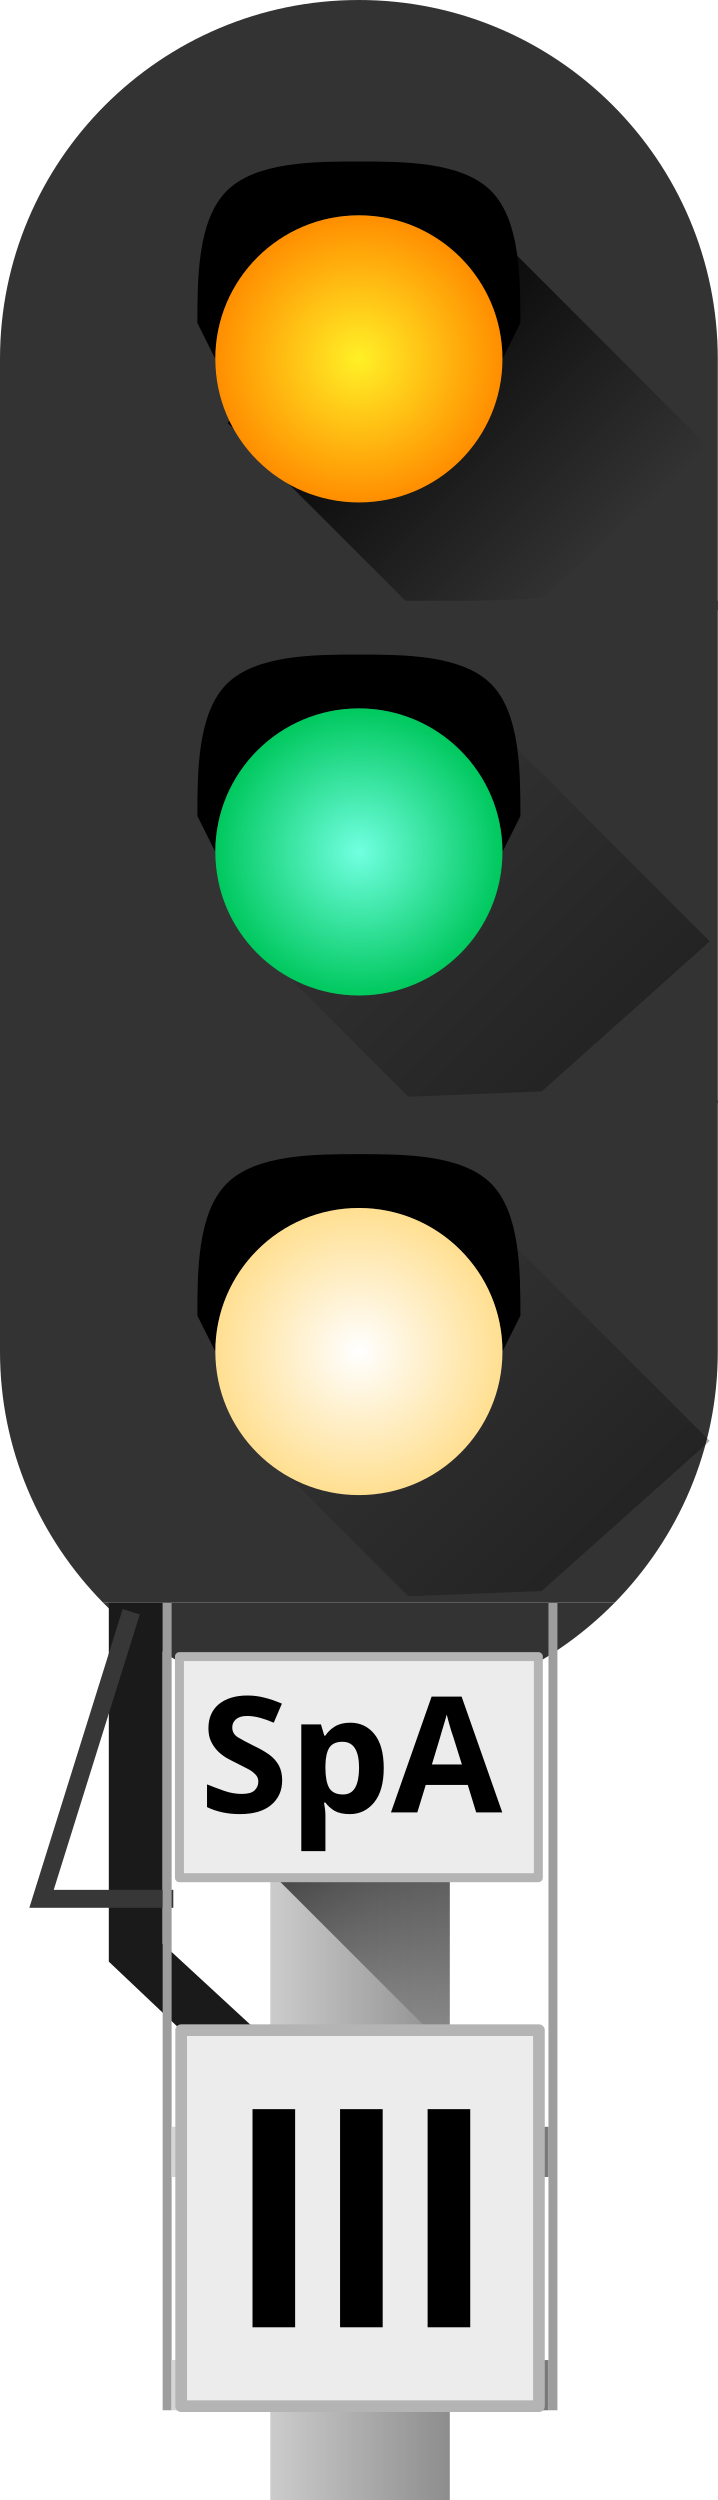
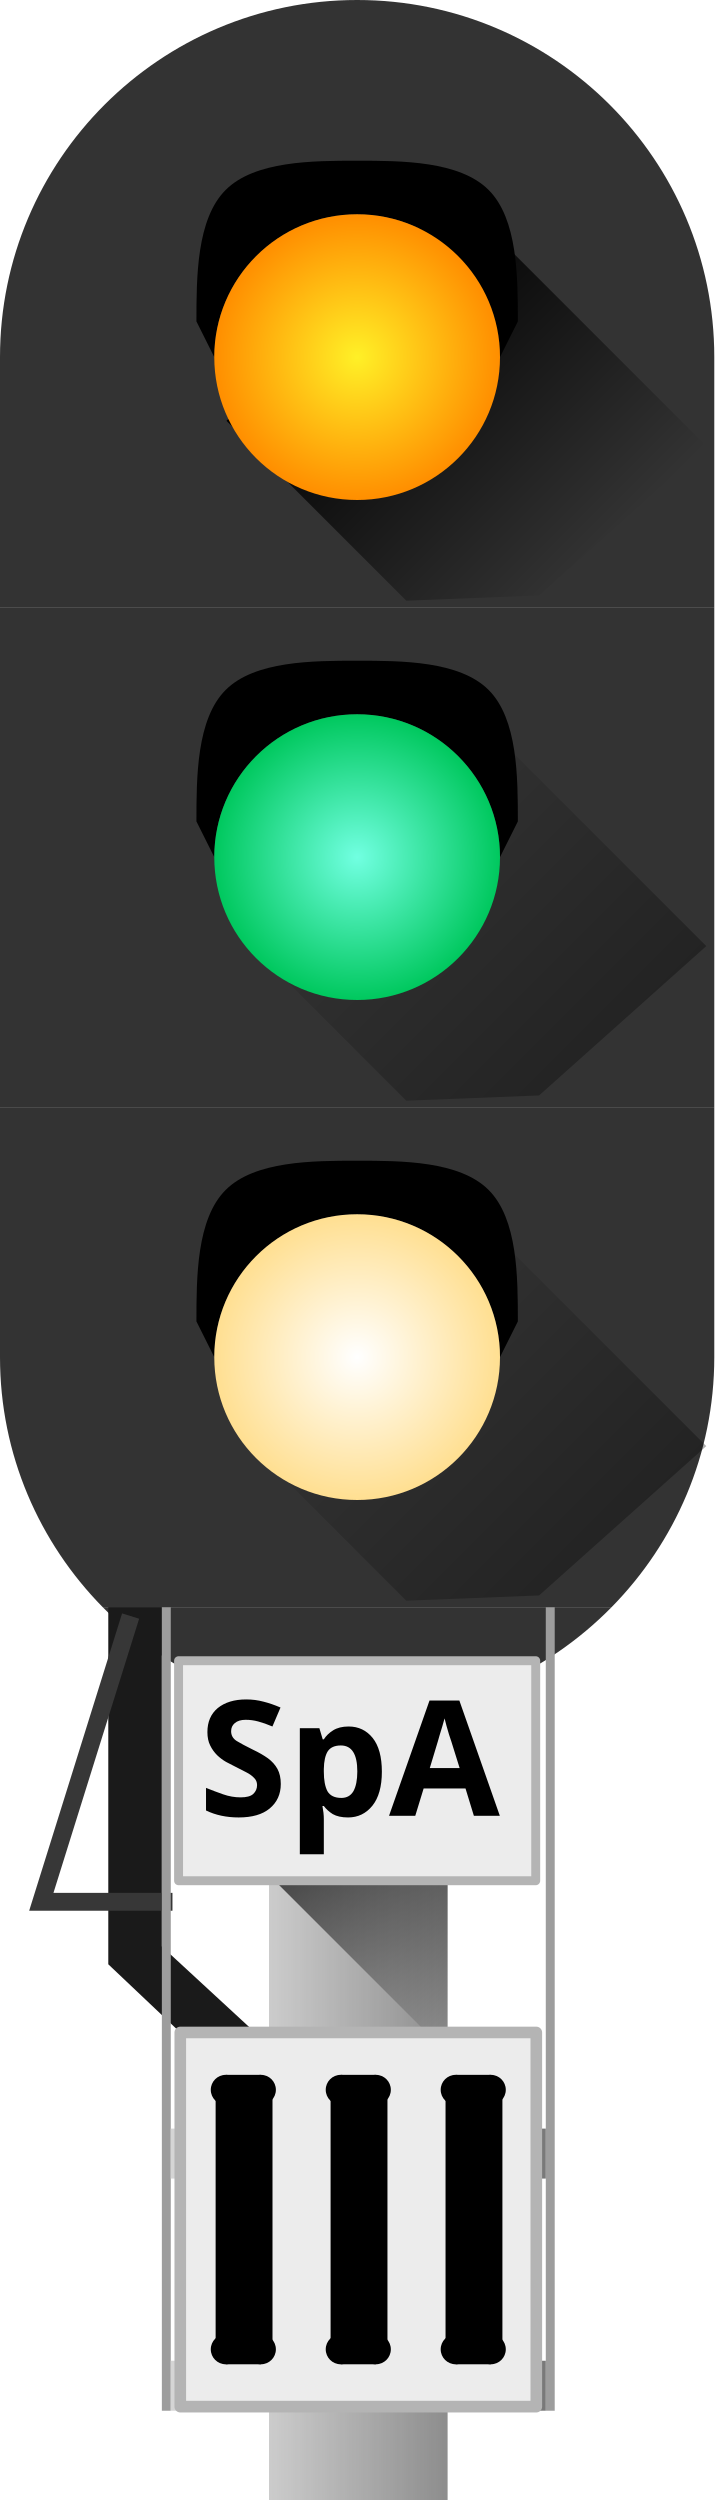
- <svg xmlns="http://www.w3.org/2000/svg" xmlns:xlink="http://www.w3.org/1999/xlink" height="139.317" width="40" id="svg3169" version="1.0" xml:space="preserve">
+ <svg xmlns="http://www.w3.org/2000/svg" xmlns:xlink="http://www.w3.org/1999/xlink" height="140" width="40" id="svg3169" version="1.0" xml:space="preserve">
  <defs id="defs3171">
    <linearGradient id="linearGradient7495">
      <stop style="stop-color:#d5d5d5;stop-opacity:1;" offset="0" id="stop7497" />
      <stop style="stop-color:#797979;stop-opacity:1;" offset="1" id="stop7499" />
    </linearGradient>
    <linearGradient id="linearGradient3444">
      <stop id="stop3446" offset="0" style="stop-color:#000000;stop-opacity:0;" />
      <stop id="stop3448" offset="1" style="stop-color:#000000;stop-opacity:0.309;" />
    </linearGradient>
    <linearGradient id="linearGradient3150">
      <stop style="stop-color:#000000;stop-opacity:0.68;" offset="0" id="stop3152" />
      <stop style="stop-color:#000000;stop-opacity:0;" offset="1" id="stop3154" />
    </linearGradient>
    <linearGradient id="linearGradient3172">
      <stop style="stop-color:#fff027;stop-opacity:1;" offset="0" id="stop3174" />
      <stop style="stop-color:#ff8e00;stop-opacity:1;" offset="1" id="stop3176" />
    </linearGradient>
    <linearGradient id="linearGradient3203">
      <stop style="stop-color:#000000;stop-opacity:0;" offset="0" id="stop3205" />
      <stop style="stop-color:#000000;stop-opacity:0.309;" offset="1" id="stop3207" />
    </linearGradient>
    <linearGradient id="linearGradient4129">
      <stop style="stop-color:#71ffe1;stop-opacity:1;" offset="0" id="stop4131" />
      <stop style="stop-color:#00c85e;stop-opacity:1;" offset="1" id="stop4133" />
    </linearGradient>
    <linearGradient xlink:href="#linearGradient3203" id="linearGradient3209" x1="8" y1="20" x2="8" y2="40" gradientUnits="userSpaceOnUse" gradientTransform="matrix(0.7954951,-0.7954951,0.7071068,0.7071068,3.54025,14.4244)" />
    <linearGradient xlink:href="#linearGradient7495" id="linearGradient7493" x1="19.915" y1="43.601" x2="29.995" y2="43.601" gradientUnits="userSpaceOnUse" />
    <linearGradient xlink:href="#linearGradient7495" id="linearGradient7544" gradientUnits="userSpaceOnUse" gradientTransform="translate(0,-13)" x1="19.915" y1="43.601" x2="29.995" y2="43.601" />
    <linearGradient xlink:href="#linearGradient3150" id="linearGradient3241" gradientUnits="userSpaceOnUse" gradientTransform="translate(0,-3)" x1="20" y1="18" x2="30" y2="28" />
    <linearGradient xlink:href="#linearGradient3444" id="linearGradient3244" gradientUnits="userSpaceOnUse" gradientTransform="matrix(1,0,0,1.09375,0,-4.6875)" x1="20" y1="34" x2="30" y2="34" />
    <radialGradient xlink:href="#linearGradient3172" id="radialGradient3178-9" cx="111.071" cy="70.219" fx="111.071" fy="70.219" r="13.929" gradientUnits="userSpaceOnUse" />
    <linearGradient id="linearGradient3203-6">
      <stop style="stop-color:#000000;stop-opacity:1;" offset="0" id="stop3205-9" />
      <stop style="stop-color:#000000;stop-opacity:0;" offset="1" id="stop3207-1" />
    </linearGradient>
    <linearGradient xlink:href="#linearGradient3203-6" id="linearGradient3209-2" x1="8" y1="20" x2="8" y2="40" gradientUnits="userSpaceOnUse" gradientTransform="matrix(0.7954951,-0.7954951,0.7071068,0.7071068,3.54025,14.4244)" />
    <radialGradient xlink:href="#linearGradient4129" id="radialGradient3272" cx="111.071" cy="70.219" fx="111.071" fy="70.219" r="13.929" gradientUnits="userSpaceOnUse" />
    <linearGradient id="linearGradient3538">
      <stop id="stop3540" offset="0" style="stop-color:#ffffff;stop-opacity:1;" />
      <stop id="stop3542" offset="1" style="stop-color:#ffdf91;stop-opacity:1;" />
    </linearGradient>
    <radialGradient xlink:href="#linearGradient3538" id="radialGradient3272-3" cx="111.071" cy="70.219" fx="111.071" fy="70.219" r="13.929" gradientUnits="userSpaceOnUse" />
    <linearGradient xlink:href="#linearGradient3203" id="linearGradient738" gradientUnits="userSpaceOnUse" gradientTransform="matrix(0.7954951,-0.7954951,0.7071068,0.7071068,3.54025,14.4244)" x1="8" y1="20" x2="8" y2="40" />
  </defs>
-   <g id="layer1" transform="translate(-4.935986,97.28106)">
-     <g id="g758" transform="translate(0,-7.963968)">
-       <path id="path3177" d="m 10.686,0 c 3.629,3.693 8.667,6 14.25,6 5.583,0 10.621,-2.307 14.25,-6 z" style="color:#000000;display:inline;overflow:visible;visibility:visible;fill:#333333;fill-opacity:1;fill-rule:nonzero;stroke:none;stroke-width:2;stroke-linecap:butt;stroke-linejoin:round;stroke-miterlimit:4;stroke-dashoffset:0;stroke-opacity:1;marker:none;marker-start:none;marker-mid:none;marker-end:none;enable-background:accumulate" />
-       <g id="g7549">
-         <path id="rect3488" d="M 20.5,29 11,20 V 4e-7 h 3 V 19 l 6.5,6" style="color:#000000;display:inline;overflow:visible;visibility:visible;fill:#1a1a1a;fill-opacity:1;fill-rule:nonzero;stroke:none;stroke-width:0.5;stroke-linecap:butt;stroke-linejoin:round;stroke-miterlimit:4;stroke-dashoffset:0;stroke-opacity:1;marker:none;marker-start:none;marker-mid:none;marker-end:none;enable-background:accumulate" />
-         <path id="path4514" d="M 12.25,0.5 7.25,16.5 h 7.344" style="fill:none;fill-rule:evenodd;stroke:#373737;stroke-width:1px;stroke-linecap:butt;stroke-linejoin:miter;stroke-opacity:1" />
-         <path id="rect5485" d="M 14.25,44.75 V 0.25 m 21.5,0 V 44.75" style="color:#000000;display:inline;overflow:visible;visibility:visible;fill:none;fill-opacity:1;fill-rule:nonzero;stroke:#9d9d9d;stroke-width:0.5;stroke-linecap:square;stroke-linejoin:round;stroke-miterlimit:4;stroke-dashoffset:0;stroke-opacity:1;marker:none;marker-start:none;marker-mid:none;marker-end:none;enable-background:accumulate" />
-       </g>
-       <g id="g3250">
-         <rect y="15" x="20" height="35" width="10" id="rect3209" style="color:#000000;display:inline;overflow:visible;visibility:visible;fill:#cccccc;fill-opacity:1;fill-rule:nonzero;stroke:none;stroke-width:0.5;stroke-linecap:butt;stroke-linejoin:round;stroke-miterlimit:4;stroke-dasharray:none;stroke-dashoffset:0;stroke-opacity:1;marker:none;marker-start:none;marker-mid:none;marker-end:none;enable-background:accumulate" />
-         <g id="g3246">
-           <rect style="color:#000000;display:inline;overflow:visible;visibility:visible;fill:url(#linearGradient3244);fill-opacity:1;fill-rule:nonzero;stroke:none;stroke-width:0.5;stroke-linecap:butt;stroke-linejoin:round;stroke-miterlimit:4;stroke-dasharray:none;stroke-dashoffset:0;stroke-opacity:1;marker:none;marker-start:none;marker-mid:none;marker-end:none;enable-background:accumulate" id="rect3211" width="10" height="35" x="20" y="15" />
-           <path style="color:#000000;display:inline;overflow:visible;visibility:visible;fill:url(#linearGradient3241);fill-opacity:1;fill-rule:nonzero;stroke:none;stroke-width:0.5;stroke-linecap:butt;stroke-linejoin:round;stroke-miterlimit:4;stroke-dashoffset:0;stroke-opacity:1;marker:none;marker-start:none;marker-mid:none;marker-end:none;enable-background:accumulate" d="m 20,15 h 5 5 v 5 5 z" id="rect3236" />
+   <g id="layer1" transform="translate(-4.93599,97.96397)">
+     <g id="g2209">
+       <g id="g758" transform="translate(0,-7.963968)">
+         <path id="path3177" d="m 10.686,0 c 3.629,3.693 8.667,6 14.25,6 5.583,0 10.621,-2.307 14.25,-6 z" style="color:#000000;display:inline;overflow:visible;visibility:visible;fill:#333333;fill-opacity:1;fill-rule:nonzero;stroke:none;stroke-width:2;stroke-linecap:butt;stroke-linejoin:round;stroke-miterlimit:4;stroke-dashoffset:0;stroke-opacity:1;marker:none;marker-start:none;marker-mid:none;marker-end:none;enable-background:accumulate" />
+         <g id="g2137">
+           <g id="g7549">
+             <path id="rect3488" d="M 20.5,29 11,20 V 4e-7 h 3 V 19 l 6.5,6" style="color:#000000;display:inline;overflow:visible;visibility:visible;fill:#1a1a1a;fill-opacity:1;fill-rule:nonzero;stroke:none;stroke-width:0.5;stroke-linecap:butt;stroke-linejoin:round;stroke-miterlimit:4;stroke-dashoffset:0;stroke-opacity:1;marker:none;marker-start:none;marker-mid:none;marker-end:none;enable-background:accumulate" />
+             <path id="path4514" d="M 12.25,0.5 7.25,16.5 h 7.344" style="fill:none;fill-rule:evenodd;stroke:#373737;stroke-width:1px;stroke-linecap:butt;stroke-linejoin:miter;stroke-opacity:1" />
+             <path id="rect5485" d="M 14.25,44.75 V 0.25 m 21.5,0 V 44.75" style="color:#000000;display:inline;overflow:visible;visibility:visible;fill:none;fill-opacity:1;fill-rule:nonzero;stroke:#9d9d9d;stroke-width:0.5;stroke-linecap:square;stroke-linejoin:round;stroke-miterlimit:4;stroke-dashoffset:0;stroke-opacity:1;marker:none;marker-start:none;marker-mid:none;marker-end:none;enable-background:accumulate" />
+           </g>
+           <g id="g3250">
+             <rect y="15" x="20" height="35" width="10" id="rect3209" style="color:#000000;display:inline;overflow:visible;visibility:visible;fill:#cccccc;fill-opacity:1;fill-rule:nonzero;stroke:none;stroke-width:0.5;stroke-linecap:butt;stroke-linejoin:round;stroke-miterlimit:4;stroke-dasharray:none;stroke-dashoffset:0;stroke-opacity:1;marker:none;marker-start:none;marker-mid:none;marker-end:none;enable-background:accumulate" />
+             <g id="g3246">
+               <rect style="color:#000000;display:inline;overflow:visible;visibility:visible;fill:url(#linearGradient3244);fill-opacity:1;fill-rule:nonzero;stroke:none;stroke-width:0.5;stroke-linecap:butt;stroke-linejoin:round;stroke-miterlimit:4;stroke-dasharray:none;stroke-dashoffset:0;stroke-opacity:1;marker:none;marker-start:none;marker-mid:none;marker-end:none;enable-background:accumulate" id="rect3211" width="10" height="35" x="20" y="15" />
+               <path style="color:#000000;display:inline;overflow:visible;visibility:visible;fill:url(#linearGradient3241);fill-opacity:1;fill-rule:nonzero;stroke:none;stroke-width:0.5;stroke-linecap:butt;stroke-linejoin:round;stroke-miterlimit:4;stroke-dashoffset:0;stroke-opacity:1;marker:none;marker-start:none;marker-mid:none;marker-end:none;enable-background:accumulate" d="m 20,15 h 5 5 v 5 5 z" id="rect3236" />
+             </g>
+             <rect style="color:#000000;display:inline;overflow:visible;visibility:visible;opacity:1;fill:url(#linearGradient7493);fill-opacity:1;fill-rule:nonzero;stroke:none;stroke-width:0.5;stroke-linecap:butt;stroke-linejoin:round;stroke-miterlimit:4;stroke-dasharray:none;stroke-dashoffset:0;stroke-opacity:1;marker:none;marker-start:none;marker-mid:none;marker-end:none;enable-background:accumulate" id="rect5547" width="21" height="2.798" x="14.5" y="42.202" />
+             <rect style="color:#000000;display:inline;overflow:visible;visibility:visible;fill:url(#linearGradient7544);fill-opacity:1;fill-rule:nonzero;stroke:none;stroke-width:0.5;stroke-linecap:butt;stroke-linejoin:round;stroke-miterlimit:4;stroke-dasharray:none;stroke-dashoffset:0;stroke-opacity:1;marker:none;marker-start:none;marker-mid:none;marker-end:none;enable-background:accumulate" id="rect7505" width="21" height="2.798" x="14.5" y="29.202" />
+           </g>
+         </g>
+         <g id="g2122">
+           <rect style="color:#000000;display:inline;overflow:visible;visibility:visible;fill:#ececec;fill-opacity:1;fill-rule:nonzero;stroke:#b4b4b4;stroke-width:0.5;stroke-linecap:butt;stroke-linejoin:round;stroke-miterlimit:4;stroke-dasharray:none;stroke-dashoffset:0;stroke-opacity:1;marker:none;marker-start:none;marker-mid:none;marker-end:none;enable-background:accumulate" id="rect2177" width="20" height="12.322" x="14.936" y="3" />
+           <text xml:space="preserve" style="color:#000000;font-style:normal;font-variant:normal;font-weight:bold;font-stretch:normal;line-height:0%;font-family:ISOCP;text-indent:0;text-align:start;text-decoration:none;text-decoration-line:none;letter-spacing:normal;word-spacing:normal;text-transform:none;writing-mode:lr-tb;direction:ltr;text-anchor:start;display:inline;overflow:visible;visibility:visible;opacity:1;fill:#000000;fill-opacity:1;fill-rule:nonzero;stroke:none;stroke-width:1;stroke-linecap:butt;stroke-linejoin:miter;stroke-miterlimit:4;stroke-dasharray:none;stroke-dashoffset:0;stroke-opacity:1;marker:none;marker-start:none;marker-mid:none;marker-end:none;enable-background:accumulate" x="16.068" y="11.682" id="text2221">
+             <tspan id="tspan2223" x="16.068" y="11.682" style="font-weight:bold;font-size:9px;line-height:0;font-family:Tahoma">SpA</tspan>
+           </text>
+         </g>
+         <g id="g2117">
+           <rect style="color:#000000;display:inline;overflow:visible;visibility:visible;fill:#ececec;fill-opacity:1;fill-rule:nonzero;stroke:#b4b4b4;stroke-width:0.651;stroke-linecap:butt;stroke-linejoin:round;stroke-miterlimit:4;stroke-dasharray:none;stroke-dashoffset:0;stroke-opacity:1;marker:none;marker-start:none;marker-mid:none;marker-end:none;enable-background:accumulate" id="rect2177-5" width="19.937" height="20.953" x="15.032" y="23.819" />
+           <g id="g2750" transform="translate(0,7.963969)">
+             <g id="g2103-8-9" transform="translate(6.437488,-8.003853)">
+               <text xml:space="preserve" style="color:#000000;font-style:normal;font-variant:normal;font-weight:bold;font-stretch:normal;font-size:20.2px;line-height:0%;font-family:ISOCP;text-indent:0;text-align:start;text-decoration:none;text-decoration-line:none;letter-spacing:normal;word-spacing:normal;text-transform:none;writing-mode:lr-tb;direction:ltr;text-anchor:start;display:inline;overflow:visible;visibility:visible;fill:#000000;fill-opacity:1;fill-rule:nonzero;stroke:none;stroke-width:0.947;stroke-linecap:butt;stroke-linejoin:miter;stroke-miterlimit:4;stroke-dasharray:none;stroke-dashoffset:0;stroke-opacity:1;marker:none;marker-start:none;marker-mid:none;marker-end:none;paint-order:stroke fill markers;enable-background:accumulate" x="20.624" y="43.936" id="text2221-6-9-5-5" transform="scale(1.056102,0.9468781)">
+                 <tspan id="tspan2223-9-6-9-8" x="20.624" y="43.936" style="font-style:normal;font-variant:normal;font-weight:bold;font-stretch:normal;font-size:20.2px;line-height:0;font-family:Tahoma;-inkscape-font-specification:'Tahoma Bold';stroke-width:0.947;paint-order:stroke fill markers">l</tspan>
+               </text>
+               <g id="g2054-5-6">
+                 <circle style="fill:#000000;fill-opacity:1;stroke:none;stroke-width:1.011;paint-order:normal" id="path1966-0-3-2" cx="24.015" cy="41.602" r="0.838" />
+                 <circle style="fill:#000000;fill-opacity:1;stroke:none;stroke-width:1.011;paint-order:normal" id="path1966-0-5-7-1" cx="25.985" cy="41.602" r="0.838" />
+                 <rect style="fill:#000000;fill-opacity:1;stroke:none;stroke-width:0.89;paint-order:normal" id="rect2038-7-9" width="1.97" height="1.229" x="24.015" y="41.211" />
+               </g>
+               <g id="g2054-4-1-9" transform="rotate(180,25,34.33564)">
+                 <circle style="fill:#000000;fill-opacity:1;stroke:none;stroke-width:1.011;paint-order:normal" id="path1966-0-2-6-0" cx="24.015" cy="41.602" r="0.838" />
+                 <circle style="fill:#000000;fill-opacity:1;stroke:none;stroke-width:1.011;paint-order:normal" id="path1966-0-5-4-0-2" cx="25.985" cy="41.602" r="0.838" />
+                 <rect style="fill:#000000;fill-opacity:1;stroke:none;stroke-width:0.89;paint-order:normal" id="rect2038-2-2-1" width="1.97" height="1.229" x="24.015" y="41.211" />
+               </g>
+             </g>
+             <g id="g2103-8-9-1" transform="translate(-1.6048732e-6,-8.003852)">
+               <text xml:space="preserve" style="color:#000000;font-style:normal;font-variant:normal;font-weight:bold;font-stretch:normal;font-size:20.2px;line-height:0%;font-family:ISOCP;text-indent:0;text-align:start;text-decoration:none;text-decoration-line:none;letter-spacing:normal;word-spacing:normal;text-transform:none;writing-mode:lr-tb;direction:ltr;text-anchor:start;display:inline;overflow:visible;visibility:visible;fill:#000000;fill-opacity:1;fill-rule:nonzero;stroke:none;stroke-width:0.947;stroke-linecap:butt;stroke-linejoin:miter;stroke-miterlimit:4;stroke-dasharray:none;stroke-dashoffset:0;stroke-opacity:1;marker:none;marker-start:none;marker-mid:none;marker-end:none;paint-order:stroke fill markers;enable-background:accumulate" x="20.624" y="43.936" id="text2221-6-9-5-5-2" transform="scale(1.056102,0.9468781)">
+                 <tspan id="tspan2223-9-6-9-8-2" x="20.624" y="43.936" style="font-style:normal;font-variant:normal;font-weight:bold;font-stretch:normal;font-size:20.2px;line-height:0;font-family:Tahoma;-inkscape-font-specification:'Tahoma Bold';stroke-width:0.947;paint-order:stroke fill markers">l</tspan>
+               </text>
+               <g id="g2054-5-6-2">
+                 <circle style="fill:#000000;fill-opacity:1;stroke:none;stroke-width:1.011;paint-order:normal" id="path1966-0-3-2-1" cx="24.015" cy="41.602" r="0.838" />
+                 <circle style="fill:#000000;fill-opacity:1;stroke:none;stroke-width:1.011;paint-order:normal" id="path1966-0-5-7-1-5" cx="25.985" cy="41.602" r="0.838" />
+                 <rect style="fill:#000000;fill-opacity:1;stroke:none;stroke-width:0.89;paint-order:normal" id="rect2038-7-9-6" width="1.97" height="1.229" x="24.015" y="41.211" />
+               </g>
+               <g id="g2054-4-1-9-0" transform="rotate(180,25,34.33564)">
+                 <circle style="fill:#000000;fill-opacity:1;stroke:none;stroke-width:1.011;paint-order:normal" id="path1966-0-2-6-0-1" cx="24.015" cy="41.602" r="0.838" />
+                 <circle style="fill:#000000;fill-opacity:1;stroke:none;stroke-width:1.011;paint-order:normal" id="path1966-0-5-4-0-2-7" cx="25.985" cy="41.602" r="0.838" />
+                 <rect style="fill:#000000;fill-opacity:1;stroke:none;stroke-width:0.89;paint-order:normal" id="rect2038-2-2-1-3" width="1.97" height="1.229" x="24.015" y="41.211" />
+               </g>
+             </g>
+             <g id="g2103-8-9-1-8" transform="translate(-6.437492,-8.003853)">
+               <text xml:space="preserve" style="color:#000000;font-style:normal;font-variant:normal;font-weight:bold;font-stretch:normal;font-size:20.2px;line-height:0%;font-family:ISOCP;text-indent:0;text-align:start;text-decoration:none;text-decoration-line:none;letter-spacing:normal;word-spacing:normal;text-transform:none;writing-mode:lr-tb;direction:ltr;text-anchor:start;display:inline;overflow:visible;visibility:visible;fill:#000000;fill-opacity:1;fill-rule:nonzero;stroke:none;stroke-width:0.947;stroke-linecap:butt;stroke-linejoin:miter;stroke-miterlimit:4;stroke-dasharray:none;stroke-dashoffset:0;stroke-opacity:1;marker:none;marker-start:none;marker-mid:none;marker-end:none;paint-order:stroke fill markers;enable-background:accumulate" x="20.624" y="43.936" id="text2221-6-9-5-5-2-9" transform="scale(1.056102,0.9468781)">
+                 <tspan id="tspan2223-9-6-9-8-2-1" x="20.624" y="43.936" style="font-style:normal;font-variant:normal;font-weight:bold;font-stretch:normal;font-size:20.2px;line-height:0;font-family:Tahoma;-inkscape-font-specification:'Tahoma Bold';stroke-width:0.947;paint-order:stroke fill markers">l</tspan>
+               </text>
+               <g id="g2054-5-6-2-2">
+                 <circle style="fill:#000000;fill-opacity:1;stroke:none;stroke-width:1.011;paint-order:normal" id="path1966-0-3-2-1-7" cx="24.015" cy="41.602" r="0.838" />
+                 <circle style="fill:#000000;fill-opacity:1;stroke:none;stroke-width:1.011;paint-order:normal" id="path1966-0-5-7-1-5-4" cx="25.985" cy="41.602" r="0.838" />
+                 <rect style="fill:#000000;fill-opacity:1;stroke:none;stroke-width:0.89;paint-order:normal" id="rect2038-7-9-6-3" width="1.97" height="1.229" x="24.015" y="41.211" />
+               </g>
+               <g id="g2054-4-1-9-0-9" transform="rotate(180,25,34.33564)">
+                 <circle style="fill:#000000;fill-opacity:1;stroke:none;stroke-width:1.011;paint-order:normal" id="path1966-0-2-6-0-1-9" cx="24.015" cy="41.602" r="0.838" />
+                 <circle style="fill:#000000;fill-opacity:1;stroke:none;stroke-width:1.011;paint-order:normal" id="path1966-0-5-4-0-2-7-3" cx="25.985" cy="41.602" r="0.838" />
+                 <rect style="fill:#000000;fill-opacity:1;stroke:none;stroke-width:0.89;paint-order:normal" id="rect2038-2-2-1-3-1" width="1.97" height="1.229" x="24.015" y="41.211" />
+               </g>
+             </g>
+           </g>
        </g>
      </g>
-       <rect style="color:#000000;display:inline;overflow:visible;visibility:visible;opacity:1;fill:url(#linearGradient7493);fill-opacity:1;fill-rule:nonzero;stroke:none;stroke-width:0.5;stroke-linecap:butt;stroke-linejoin:round;stroke-miterlimit:4;stroke-dasharray:none;stroke-dashoffset:0;stroke-opacity:1;marker:none;marker-start:none;marker-mid:none;marker-end:none;enable-background:accumulate" id="rect5547" width="21" height="2.798" x="14.5" y="42.202" />
-       <rect style="color:#000000;display:inline;overflow:visible;visibility:visible;fill:url(#linearGradient7544);fill-opacity:1;fill-rule:nonzero;stroke:none;stroke-width:0.5;stroke-linecap:butt;stroke-linejoin:round;stroke-miterlimit:4;stroke-dasharray:none;stroke-dashoffset:0;stroke-opacity:1;marker:none;marker-start:none;marker-mid:none;marker-end:none;enable-background:accumulate" id="rect7505" width="21" height="2.798" x="14.5" y="29.202" />
-       <rect style="color:#000000;display:inline;overflow:visible;visibility:visible;fill:#ececec;fill-opacity:1;fill-rule:nonzero;stroke:#b4b4b4;stroke-width:0.5;stroke-linecap:butt;stroke-linejoin:round;stroke-miterlimit:4;stroke-dasharray:none;stroke-dashoffset:0;stroke-opacity:1;marker:none;marker-start:none;marker-mid:none;marker-end:none;enable-background:accumulate" id="rect2177" width="20" height="12.322" x="14.936" y="3" />
-       <rect style="color:#000000;display:inline;overflow:visible;visibility:visible;fill:#ececec;fill-opacity:1;fill-rule:nonzero;stroke:#b4b4b4;stroke-width:0.651;stroke-linecap:butt;stroke-linejoin:round;stroke-miterlimit:4;stroke-dasharray:none;stroke-dashoffset:0;stroke-opacity:1;marker:none;marker-start:none;marker-mid:none;marker-end:none;enable-background:accumulate" id="rect2177-5" width="19.937" height="20.953" x="15.032" y="23.819" />
-       <text xml:space="preserve" style="color:#000000;font-style:normal;font-variant:normal;font-weight:bold;font-stretch:normal;line-height:0%;font-family:ISOCP;text-indent:0;text-align:start;text-decoration:none;text-decoration-line:none;letter-spacing:normal;word-spacing:normal;text-transform:none;writing-mode:lr-tb;direction:ltr;text-anchor:start;display:inline;overflow:visible;visibility:visible;opacity:1;fill:#000000;fill-opacity:1;fill-rule:nonzero;stroke:none;stroke-width:1;stroke-linecap:butt;stroke-linejoin:miter;stroke-miterlimit:4;stroke-dasharray:none;stroke-dashoffset:0;stroke-opacity:1;marker:none;marker-start:none;marker-mid:none;marker-end:none;enable-background:accumulate" x="16.068" y="11.682" id="text2221">
-         <tspan id="tspan2223" x="16.068" y="11.682" style="font-weight:bold;font-size:9px;line-height:0;font-family:Tahoma">SpA</tspan>
-       </text>
-       <text xml:space="preserve" style="color:#000000;font-style:normal;font-variant:normal;font-weight:bold;font-stretch:normal;font-size:16px;line-height:0%;font-family:ISOCP;text-indent:0;text-align:start;text-decoration:none;text-decoration-line:none;letter-spacing:normal;word-spacing:normal;text-transform:none;writing-mode:lr-tb;direction:ltr;text-anchor:start;display:inline;overflow:visible;visibility:visible;fill:#000000;fill-opacity:1;fill-rule:nonzero;stroke:none;stroke-width:1;stroke-linecap:butt;stroke-linejoin:miter;stroke-miterlimit:4;stroke-dasharray:none;stroke-dashoffset:0;stroke-opacity:1;marker:none;marker-start:none;marker-mid:none;marker-end:none;enable-background:accumulate" x="17.758" y="40.374" id="text2221-6">
-         <tspan id="tspan2223-9" x="17.758" y="40.374" style="font-style:normal;font-variant:normal;font-weight:bold;font-stretch:normal;font-size:16px;line-height:0;font-family:Tahoma;-inkscape-font-specification:'Tahoma Bold'">lll</tspan>
-       </text>
-     </g>
-     <g id="layer1-2" transform="translate(-0.06401435,-103.2811)">
-       <path style="color:#000000;display:inline;overflow:visible;visibility:visible;fill:#333333;fill-opacity:1;fill-rule:nonzero;stroke:none;stroke-width:2;stroke-linecap:butt;stroke-linejoin:round;stroke-miterlimit:4;stroke-dashoffset:0;stroke-opacity:1;marker:none;marker-start:none;marker-mid:none;marker-end:none;enable-background:accumulate" d="M 5,40 V 26 c 0,-11.04 8.96,-20 20,-20 11.04,0 20,8.96 20,20 v 14" id="path3177-9" />
-       <g id="g3250-7" transform="translate(0,1)">
-         <path id="path3185" d="m 25,14 c -2.484,0 -5.734,0.008 -7.363,1.637 C 16.008,17.266 16,20.516 16,23 l 1,2 c 0,-4.416 3.584,-8 8,-8 4.416,0 8,3.584 8,8 l 1,-2 C 34,20.516 33.992,17.266 32.363,15.637 30.734,14.008 27.484,14 25,14 Z" style="color:#000000;display:inline;overflow:visible;visibility:visible;opacity:1;fill:#000000;fill-opacity:1;fill-rule:nonzero;stroke:none;stroke-width:2;stroke-linecap:butt;stroke-linejoin:round;stroke-miterlimit:4;stroke-dasharray:none;stroke-dashoffset:0;stroke-opacity:1;marker:none;marker-start:none;marker-mid:none;marker-end:none;enable-background:accumulate" />
-         <path id="rect3192" d="M 30.41,15.839 44.552,29.981 35.188,38.345 27.753,38.638 17.682,28.567 Z" style="color:#000000;display:inline;overflow:visible;visibility:visible;fill:url(#linearGradient3209-2);fill-opacity:1;fill-rule:nonzero;stroke:none;stroke-width:2;stroke-linecap:butt;stroke-linejoin:round;stroke-miterlimit:4;stroke-dashoffset:0;stroke-opacity:1;marker:none;marker-start:none;marker-mid:none;marker-end:none;enable-background:accumulate" />
+       <g id="g2157">
+         <g id="layer1-2" transform="translate(-0.064009,-103.964)">
+           <path style="color:#000000;display:inline;overflow:visible;visibility:visible;fill:#333333;fill-opacity:1;fill-rule:nonzero;stroke:none;stroke-width:2;stroke-linecap:butt;stroke-linejoin:round;stroke-miterlimit:4;stroke-dashoffset:0;stroke-opacity:1;marker:none;marker-start:none;marker-mid:none;marker-end:none;enable-background:accumulate" d="M 5,40 V 26 c 0,-11.04 8.96,-20 20,-20 11.04,0 20,8.96 20,20 v 14" id="path3177-9" />
+           <g id="g3250-7" transform="translate(0,1)">
+             <path id="path3185" d="m 25,14 c -2.484,0 -5.734,0.008 -7.363,1.637 C 16.008,17.266 16,20.516 16,23 l 1,2 c 0,-4.416 3.584,-8 8,-8 4.416,0 8,3.584 8,8 l 1,-2 C 34,20.516 33.992,17.266 32.363,15.637 30.734,14.008 27.484,14 25,14 Z" style="color:#000000;display:inline;overflow:visible;visibility:visible;opacity:1;fill:#000000;fill-opacity:1;fill-rule:nonzero;stroke:none;stroke-width:2;stroke-linecap:butt;stroke-linejoin:round;stroke-miterlimit:4;stroke-dasharray:none;stroke-dashoffset:0;stroke-opacity:1;marker:none;marker-start:none;marker-mid:none;marker-end:none;enable-background:accumulate" />
+             <path id="rect3192" d="M 30.41,15.839 44.552,29.981 35.188,38.345 27.753,38.638 17.682,28.567 Z" style="color:#000000;display:inline;overflow:visible;visibility:visible;fill:url(#linearGradient3209-2);fill-opacity:1;fill-rule:nonzero;stroke:none;stroke-width:2;stroke-linecap:butt;stroke-linejoin:round;stroke-miterlimit:4;stroke-dashoffset:0;stroke-opacity:1;marker:none;marker-start:none;marker-mid:none;marker-end:none;enable-background:accumulate" />
+           </g>
+           <circle style="color:#000000;display:inline;overflow:visible;visibility:visible;opacity:1;fill:url(#radialGradient3178-9);fill-opacity:1;fill-rule:nonzero;stroke:none;stroke-width:1;stroke-linecap:butt;stroke-linejoin:miter;stroke-miterlimit:4;stroke-dasharray:none;stroke-dashoffset:0;stroke-opacity:1;marker:none;marker-start:none;marker-mid:none;marker-end:none;enable-background:accumulate" id="path3142" transform="matrix(0.574359,0,0,0.574359,-38.79487,-14.3311)" cx="111.071" cy="70.219" r="13.929" />
+         </g>
+         <g id="layer1-9" transform="translate(-0.064009,-63.96397)">
+           <path style="color:#000000;display:inline;overflow:visible;visibility:visible;fill:#333333;fill-opacity:1;fill-rule:nonzero;stroke:none;stroke-width:2;stroke-linecap:butt;stroke-linejoin:round;stroke-miterlimit:4;stroke-dashoffset:0;stroke-opacity:1;marker:none;marker-start:none;marker-mid:none;marker-end:none;enable-background:accumulate" d="m 5,28 v -28 H 45 v 28" id="path3177-1" />
+           <g id="g3250-4" transform="translate(0,-11)">
+             <path id="path3185-1" d="m 25,14 c -2.484,0 -5.734,0.008 -7.363,1.637 C 16.008,17.266 16,20.516 16,23 l 1,2 c 0,-4.416 3.584,-8 8,-8 4.416,0 8,3.584 8,8 l 1,-2 C 34,20.516 33.992,17.266 32.363,15.637 30.734,14.008 27.484,14 25,14 Z" style="color:#000000;display:inline;overflow:visible;visibility:visible;opacity:1;fill:#000000;fill-opacity:1;fill-rule:nonzero;stroke:none;stroke-width:2;stroke-linecap:butt;stroke-linejoin:round;stroke-miterlimit:4;stroke-dasharray:none;stroke-dashoffset:0;stroke-opacity:1;marker:none;marker-start:none;marker-mid:none;marker-end:none;enable-background:accumulate" />
+             <path id="rect3192-7" d="M 30.41,15.839 44.552,29.981 35.188,38.345 27.753,38.638 17.682,28.567 Z" style="color:#000000;display:inline;overflow:visible;visibility:visible;fill:url(#linearGradient3209);fill-opacity:1;fill-rule:nonzero;stroke:none;stroke-width:2;stroke-linecap:butt;stroke-linejoin:round;stroke-miterlimit:4;stroke-dashoffset:0;stroke-opacity:1;marker:none;marker-start:none;marker-mid:none;marker-end:none;enable-background:accumulate" />
+           </g>
+           <circle style="color:#000000;display:inline;overflow:visible;visibility:visible;opacity:1;fill:url(#radialGradient3272);fill-opacity:1;fill-rule:nonzero;stroke:none;stroke-width:1;stroke-linecap:butt;stroke-linejoin:miter;stroke-miterlimit:4;stroke-dasharray:none;stroke-dashoffset:0;stroke-opacity:1;marker:none;marker-start:none;marker-mid:none;marker-end:none;enable-background:accumulate" id="path3140" transform="matrix(0.574359,0,0,0.574359,-38.79487,-26.3311)" cx="111.071" cy="70.219" r="13.929" />
+         </g>
+         <g id="layer1-0" transform="translate(-0.06401,-35.96397)">
+           <path style="color:#000000;display:inline;overflow:visible;visibility:visible;fill:#333333;fill-opacity:1;fill-rule:nonzero;stroke:none;stroke-width:2;stroke-linecap:butt;stroke-linejoin:round;stroke-miterlimit:4;stroke-dashoffset:0;stroke-opacity:1;marker:none;marker-start:none;marker-mid:none;marker-end:none;enable-background:accumulate" d="M 5,2e-7 V 14 c 0,5.457 2.203,10.39 5.75,14 h 28.5 C 42.797,24.39 45,19.457 45,14 V 2e-7 Z" id="path3513" />
+           <g id="g3250-1" transform="translate(0,-11)">
+             <path id="path3185-0" d="m 25,14 c -2.484,0 -5.734,0.008 -7.363,1.637 C 16.008,17.266 16,20.516 16,23 l 1,2 c 0,-4.416 3.584,-8 8,-8 4.416,0 8,3.584 8,8 l 1,-2 C 34,20.516 33.992,17.266 32.363,15.637 30.734,14.008 27.484,14 25,14 Z" style="color:#000000;display:inline;overflow:visible;visibility:visible;opacity:1;fill:#000000;fill-opacity:1;fill-rule:nonzero;stroke:none;stroke-width:2;stroke-linecap:butt;stroke-linejoin:round;stroke-miterlimit:4;stroke-dasharray:none;stroke-dashoffset:0;stroke-opacity:1;marker:none;marker-start:none;marker-mid:none;marker-end:none;enable-background:accumulate" />
+             <path id="rect3192-0" d="M 30.41,15.839 44.552,29.981 35.188,38.345 27.753,38.638 17.682,28.567 Z" style="color:#000000;display:inline;overflow:visible;visibility:visible;fill:url(#linearGradient738);fill-opacity:1;fill-rule:nonzero;stroke:none;stroke-width:2;stroke-linecap:butt;stroke-linejoin:round;stroke-miterlimit:4;stroke-dashoffset:0;stroke-opacity:1;marker:none;marker-start:none;marker-mid:none;marker-end:none;enable-background:accumulate" />
+           </g>
+           <circle style="color:#000000;display:inline;overflow:visible;visibility:visible;opacity:1;fill:url(#radialGradient3272-3);fill-opacity:1;fill-rule:nonzero;stroke:none;stroke-width:1;stroke-linecap:butt;stroke-linejoin:miter;stroke-miterlimit:4;stroke-dasharray:none;stroke-dashoffset:0;stroke-opacity:1;marker:none;marker-start:none;marker-mid:none;marker-end:none;enable-background:accumulate" id="path3140-9" transform="matrix(0.574359,0,0,0.574359,-38.79487,-26.3311)" cx="111.071" cy="70.219" r="13.929" />
+         </g>
      </g>
-       <circle style="color:#000000;display:inline;overflow:visible;visibility:visible;opacity:1;fill:url(#radialGradient3178-9);fill-opacity:1;fill-rule:nonzero;stroke:none;stroke-width:1;stroke-linecap:butt;stroke-linejoin:miter;stroke-miterlimit:4;stroke-dasharray:none;stroke-dashoffset:0;stroke-opacity:1;marker:none;marker-start:none;marker-mid:none;marker-end:none;enable-background:accumulate" id="path3142" transform="matrix(0.574359,0,0,0.574359,-38.79487,-14.3311)" cx="111.071" cy="70.219" r="13.929" />
-     </g>
-     <g id="layer1-9" transform="translate(-0.06400935,-63.80371)">
-       <path style="color:#000000;display:inline;overflow:visible;visibility:visible;fill:#333333;fill-opacity:1;fill-rule:nonzero;stroke:none;stroke-width:2;stroke-linecap:butt;stroke-linejoin:round;stroke-miterlimit:4;stroke-dashoffset:0;stroke-opacity:1;marker:none;marker-start:none;marker-mid:none;marker-end:none;enable-background:accumulate" d="m 5,28 v -28 H 45 v 28" id="path3177-1" />
-       <g id="g3250-4" transform="translate(0,-11)">
-         <path id="path3185-1" d="m 25,14 c -2.484,0 -5.734,0.008 -7.363,1.637 C 16.008,17.266 16,20.516 16,23 l 1,2 c 0,-4.416 3.584,-8 8,-8 4.416,0 8,3.584 8,8 l 1,-2 C 34,20.516 33.992,17.266 32.363,15.637 30.734,14.008 27.484,14 25,14 Z" style="color:#000000;display:inline;overflow:visible;visibility:visible;opacity:1;fill:#000000;fill-opacity:1;fill-rule:nonzero;stroke:none;stroke-width:2;stroke-linecap:butt;stroke-linejoin:round;stroke-miterlimit:4;stroke-dasharray:none;stroke-dashoffset:0;stroke-opacity:1;marker:none;marker-start:none;marker-mid:none;marker-end:none;enable-background:accumulate" />
-         <path id="rect3192-7" d="M 30.41,15.839 44.552,29.981 35.188,38.345 27.753,38.638 17.682,28.567 Z" style="color:#000000;display:inline;overflow:visible;visibility:visible;fill:url(#linearGradient3209);fill-opacity:1;fill-rule:nonzero;stroke:none;stroke-width:2;stroke-linecap:butt;stroke-linejoin:round;stroke-miterlimit:4;stroke-dashoffset:0;stroke-opacity:1;marker:none;marker-start:none;marker-mid:none;marker-end:none;enable-background:accumulate" />
-       </g>
-       <circle style="color:#000000;display:inline;overflow:visible;visibility:visible;opacity:1;fill:url(#radialGradient3272);fill-opacity:1;fill-rule:nonzero;stroke:none;stroke-width:1;stroke-linecap:butt;stroke-linejoin:miter;stroke-miterlimit:4;stroke-dasharray:none;stroke-dashoffset:0;stroke-opacity:1;marker:none;marker-start:none;marker-mid:none;marker-end:none;enable-background:accumulate" id="path3140" transform="matrix(0.574359,0,0,0.574359,-38.79487,-26.3311)" cx="111.071" cy="70.219" r="13.929" />
-     </g>
-     <g id="layer1-0" transform="translate(-0.06401,-35.96397)">
-       <path style="color:#000000;display:inline;overflow:visible;visibility:visible;fill:#333333;fill-opacity:1;fill-rule:nonzero;stroke:none;stroke-width:2;stroke-linecap:butt;stroke-linejoin:round;stroke-miterlimit:4;stroke-dashoffset:0;stroke-opacity:1;marker:none;marker-start:none;marker-mid:none;marker-end:none;enable-background:accumulate" d="M 5,2e-7 V 14 c 0,5.457 2.203,10.39 5.75,14 h 28.5 C 42.797,24.39 45,19.457 45,14 V 2e-7 Z" id="path3513" />
-       <g id="g3250-1" transform="translate(0,-11)">
-         <path id="path3185-0" d="m 25,14 c -2.484,0 -5.734,0.008 -7.363,1.637 C 16.008,17.266 16,20.516 16,23 l 1,2 c 0,-4.416 3.584,-8 8,-8 4.416,0 8,3.584 8,8 l 1,-2 C 34,20.516 33.992,17.266 32.363,15.637 30.734,14.008 27.484,14 25,14 Z" style="color:#000000;display:inline;overflow:visible;visibility:visible;opacity:1;fill:#000000;fill-opacity:1;fill-rule:nonzero;stroke:none;stroke-width:2;stroke-linecap:butt;stroke-linejoin:round;stroke-miterlimit:4;stroke-dasharray:none;stroke-dashoffset:0;stroke-opacity:1;marker:none;marker-start:none;marker-mid:none;marker-end:none;enable-background:accumulate" />
-         <path id="rect3192-0" d="M 30.41,15.839 44.552,29.981 35.188,38.345 27.753,38.638 17.682,28.567 Z" style="color:#000000;display:inline;overflow:visible;visibility:visible;fill:url(#linearGradient738);fill-opacity:1;fill-rule:nonzero;stroke:none;stroke-width:2;stroke-linecap:butt;stroke-linejoin:round;stroke-miterlimit:4;stroke-dashoffset:0;stroke-opacity:1;marker:none;marker-start:none;marker-mid:none;marker-end:none;enable-background:accumulate" />
-       </g>
-       <circle style="color:#000000;display:inline;overflow:visible;visibility:visible;opacity:1;fill:url(#radialGradient3272-3);fill-opacity:1;fill-rule:nonzero;stroke:none;stroke-width:1;stroke-linecap:butt;stroke-linejoin:miter;stroke-miterlimit:4;stroke-dasharray:none;stroke-dashoffset:0;stroke-opacity:1;marker:none;marker-start:none;marker-mid:none;marker-end:none;enable-background:accumulate" id="path3140-9" transform="matrix(0.574359,0,0,0.574359,-38.79487,-26.3311)" cx="111.071" cy="70.219" r="13.929" />
    </g>
  </g>
</svg>
